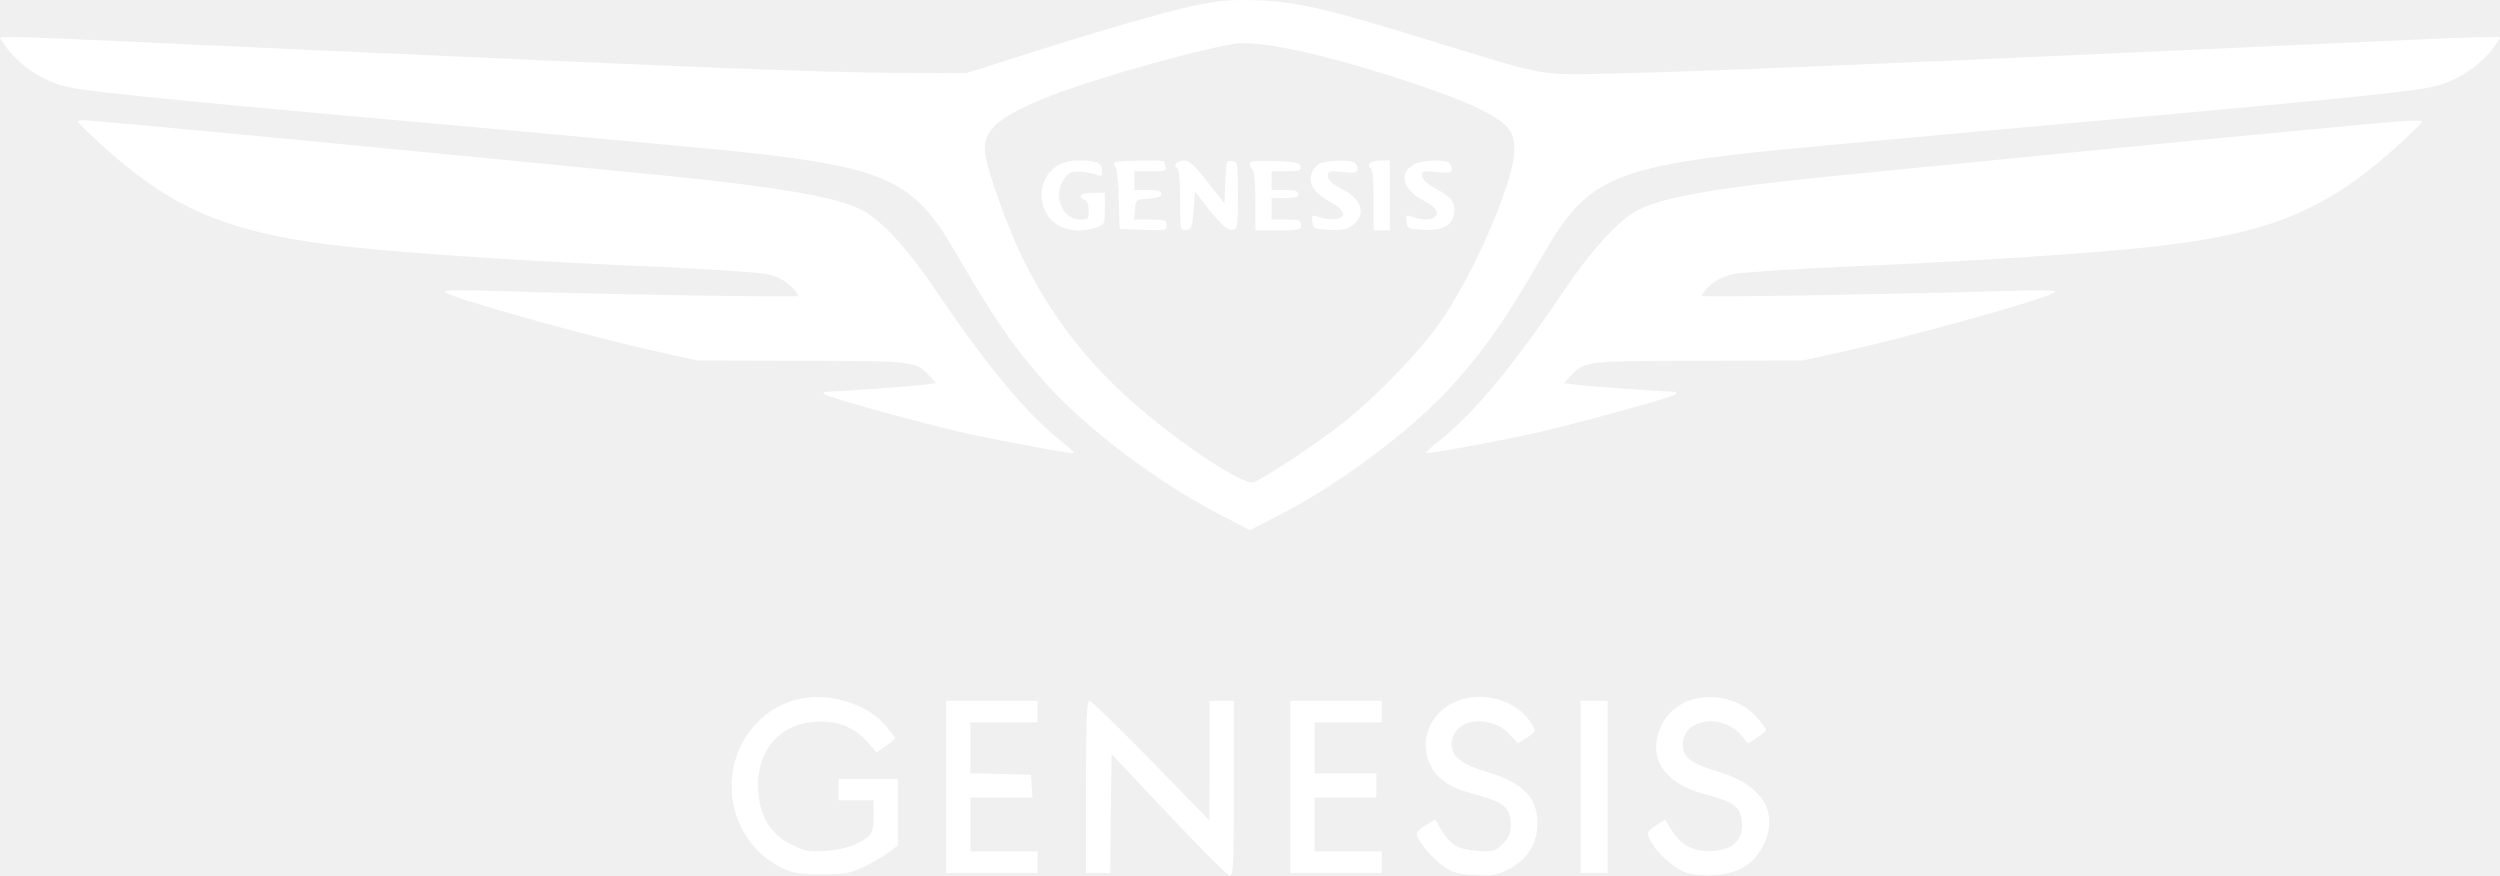
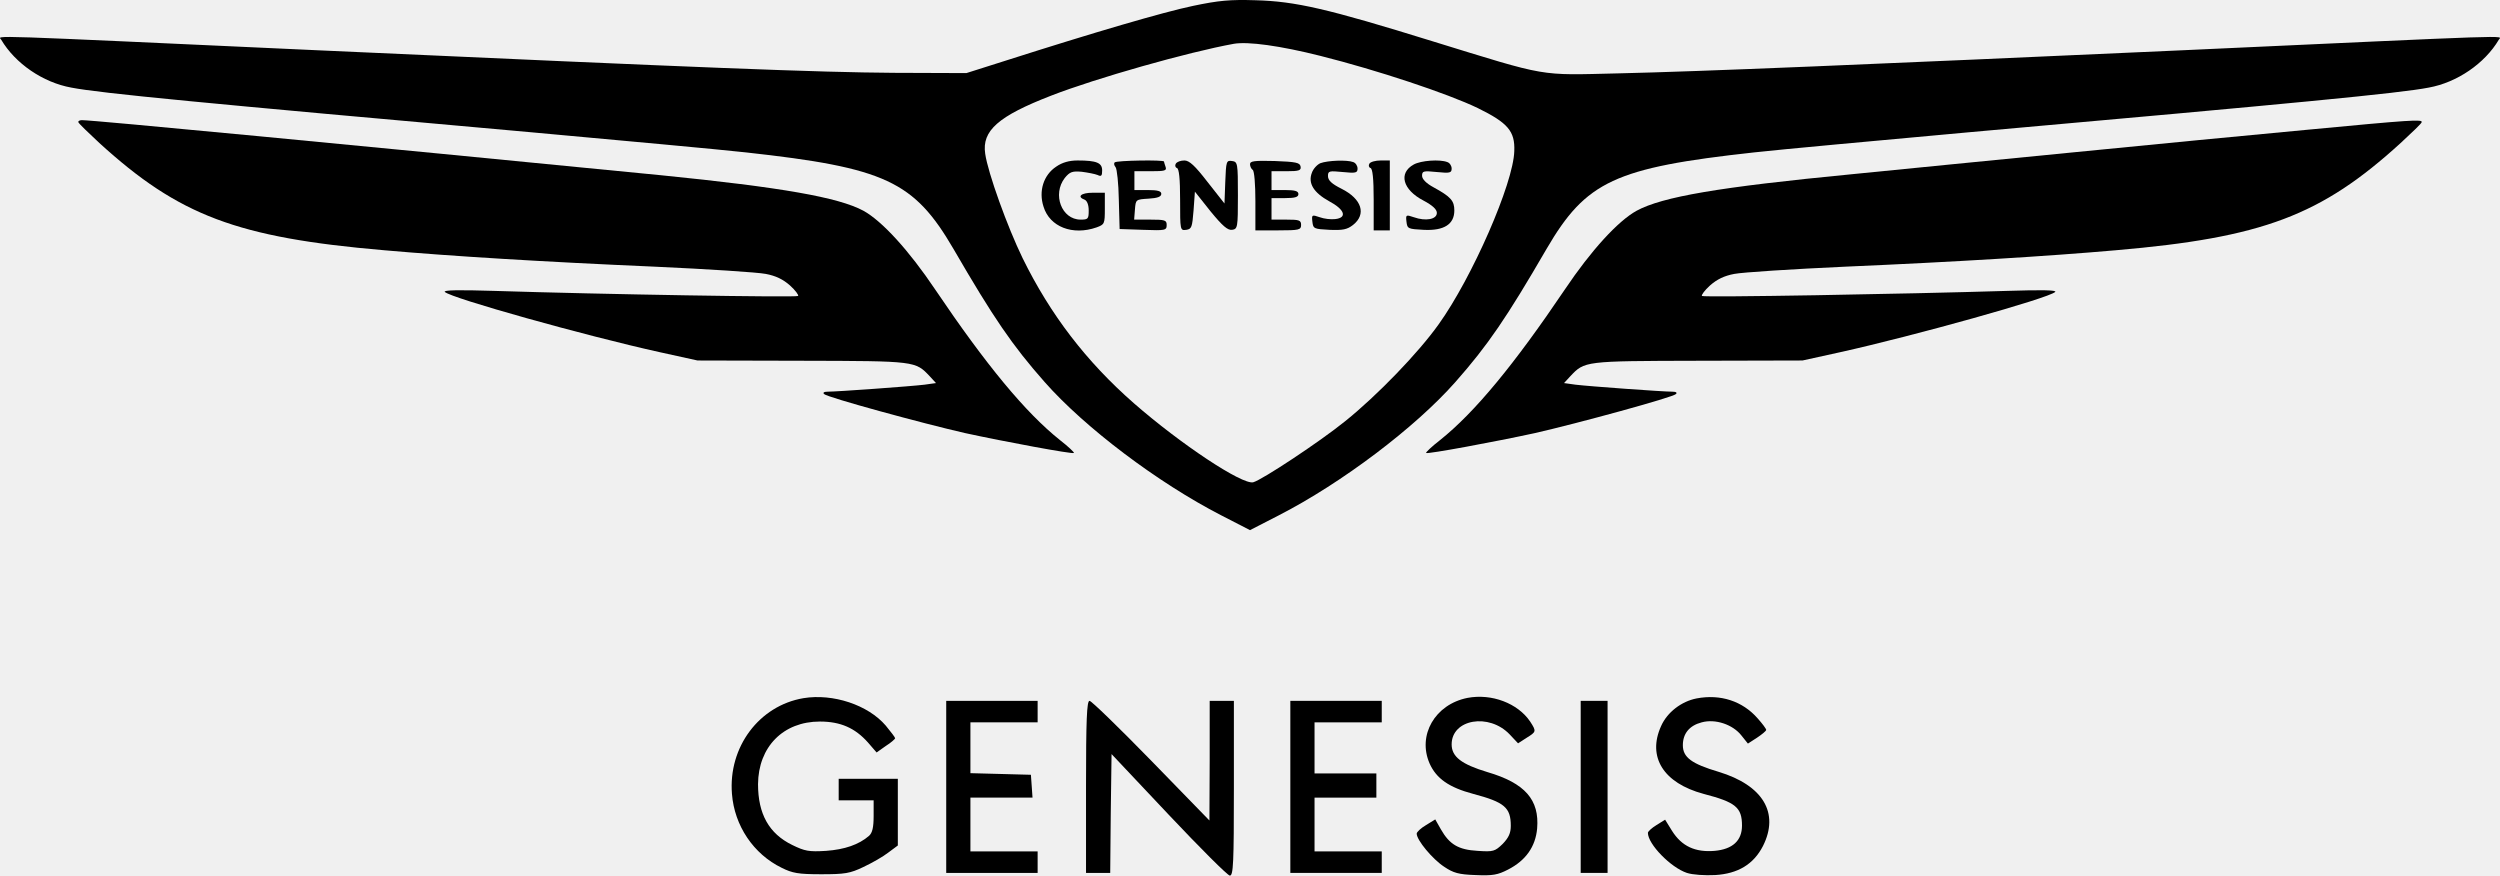
<svg xmlns="http://www.w3.org/2000/svg" version="1.0" preserveAspectRatio="xMidYMid meet" viewBox="15.04 57.31 929.91 325.69">
-   <g transform="translate(0,439) scale(0.1,-0.1)" fill="#ffffff" stroke="none">
+   <g transform="translate(0,439) scale(0.1,-0.1)" fill="#000000" stroke="none">
    <path d="M4588 3795 c-110 -23 -366 -98 -698 -204 l-145 -46 -270 1 c-283 2 -692 18 -2145 84 -1267 58 -1185 56 -1175 39 52 -88 155 -159 261 -178 108 -21 485 -57 1709 -166 341 -31 701 -64 800 -75 518 -57 625 -107 772 -359 148 -255 218 -358 339 -495 149 -169 420 -374 657 -496 l107 -55 107 55 c234 120 508 327 657 496 121 137 191 240 339 495 147 252 254 302 772 359 99 11 459 44 800 75 1224 109 1601 145 1709 166 106 19 209 90 261 178 10 17 92 19 -1175 -39 -1175 -53 -1793 -79 -2100 -86 -300 -7 -255 -15 -693 120 -390 121 -508 148 -657 152 -94 3 -137 -1 -232 -21z m474 -186 c211 -53 473 -140 585 -194 112 -55 139 -86 136 -160 -3 -120 -157 -471 -281 -644 -76 -107 -229 -265 -347 -360 -95 -77 -310 -219 -343 -228 -41 -10 -270 142 -444 294 -177 155 -311 330 -414 540 -56 115 -129 317 -139 388 -13 86 49 140 245 216 167 65 509 162 680 193 53 9 171 -7 322 -45z" />
    <path d="M4079 3197 c-47 -31 -66 -91 -47 -149 23 -75 108 -108 197 -77 30 11 31 13 31 70 l0 59 -45 0 c-44 0 -60 -15 -30 -26 9 -4 15 -19 15 -40 0 -31 -2 -34 -30 -34 -71 0 -106 94 -59 155 19 23 28 26 63 23 23 -3 49 -8 59 -12 14 -7 17 -3 17 17 0 28 -20 37 -91 37 -31 0 -57 -7 -80 -23z" />
    <path d="M4297 3213 c-4 -3 -3 -11 3 -18 5 -6 11 -60 12 -121 l3 -109 88 -3 c82 -3 87 -2 87 18 0 18 -6 20 -61 20 l-60 0 3 38 c3 37 3 37 51 40 33 2 47 7 47 18 0 10 -13 14 -50 14 l-50 0 0 35 0 35 61 0 c52 0 60 2 55 16 -3 9 -6 18 -6 20 0 7 -176 4 -183 -3z" />
    <path d="M4524 3208 c-4 -6 -2 -14 4 -16 8 -2 12 -39 12 -119 0 -113 0 -114 23 -111 20 3 22 10 27 72 l5 70 58 -73 c45 -55 64 -71 80 -69 21 3 22 8 22 128 0 121 -1 125 -22 128 -21 3 -22 -1 -25 -77 l-3 -81 -63 80 c-47 61 -68 80 -86 80 -14 0 -28 -5 -32 -12z" />
    <path d="M4800 3206 c0 -8 5 -18 10 -21 6 -4 10 -53 10 -116 l0 -109 85 0 c78 0 85 2 85 20 0 18 -7 20 -55 20 l-55 0 0 40 0 40 50 0 c38 0 50 4 50 15 0 11 -12 15 -50 15 l-50 0 0 35 0 35 56 0 c47 0 55 3 52 18 -3 14 -17 17 -96 20 -76 2 -92 0 -92 -12z" />
    <path d="M5062 3210 c-12 -5 -27 -21 -32 -36 -15 -39 7 -74 65 -106 58 -31 67 -61 22 -66 -16 -2 -42 1 -58 7 -29 10 -30 9 -27 -17 3 -26 6 -27 64 -30 49 -2 65 1 87 18 51 40 33 97 -43 135 -36 18 -50 31 -50 47 0 19 4 20 55 15 49 -5 55 -3 55 13 0 10 -7 21 -16 24 -23 9 -95 6 -122 -4z" />
    <path d="M5244 3208 c-4 -6 -2 -14 4 -16 8 -2 12 -39 12 -118 l0 -114 30 0 30 0 0 130 0 130 -34 0 c-19 0 -38 -5 -42 -12z" />
    <path d="M5409 3205 c-58 -32 -41 -94 36 -134 34 -18 50 -33 50 -46 0 -24 -41 -32 -86 -16 -29 10 -30 9 -27 -17 3 -26 6 -27 64 -30 76 -4 114 21 114 72 0 36 -13 51 -77 86 -28 15 -43 31 -43 43 0 18 5 19 55 14 49 -5 55 -3 55 13 0 10 -7 21 -16 24 -28 11 -98 6 -125 -9z" />
    <path d="M442 3362 c2 -5 37 -39 78 -77 296 -270 512 -352 1060 -399 250 -22 591 -43 1005 -61 198 -9 384 -21 414 -27 37 -7 64 -20 90 -43 20 -18 33 -36 30 -39 -6 -6 -727 6 -1134 19 -128 4 -187 3 -180 -4 23 -23 523 -163 799 -224 l141 -31 390 -1 c423 -1 420 -1 474 -58 l23 -25 -43 -6 c-49 -6 -324 -26 -360 -26 -14 0 -19 -4 -13 -9 11 -12 366 -109 524 -145 147 -32 400 -79 405 -74 2 2 -21 24 -52 48 -129 103 -275 280 -464 560 -98 146 -198 255 -267 293 -93 50 -304 87 -752 132 -1162 114 -2112 205 -2155 205 -9 0 -15 -4 -13 -8z" />
    <path d="M8730 3334 c-195 -18 -587 -56 -870 -84 -283 -28 -652 -64 -820 -81 -497 -48 -706 -84 -802 -136 -69 -38 -169 -147 -267 -293 -189 -280 -335 -457 -464 -560 -31 -24 -54 -46 -52 -48 5 -5 258 42 405 74 158 36 513 133 524 145 6 5 1 9 -13 9 -36 0 -311 20 -360 26 l-43 6 23 25 c54 57 51 57 474 58 l390 1 141 31 c275 61 776 201 799 224 7 7 -51 8 -175 4 -392 -12 -1133 -25 -1139 -19 -3 3 10 21 30 39 26 23 53 36 90 43 30 6 216 18 414 27 414 18 754 39 1005 61 547 47 764 129 1060 399 41 38 77 72 78 77 5 12 -38 9 -428 -28z" />
    <path d="M3139 1220 c-165 -28 -280 -182 -266 -356 9 -118 80 -224 185 -275 40 -20 62 -24 147 -24 88 0 107 3 157 27 32 15 74 39 93 54 l35 26 0 124 0 124 -110 0 -110 0 0 -40 0 -40 65 0 65 0 0 -58 c0 -44 -5 -63 -17 -74 -38 -33 -91 -51 -160 -56 -64 -4 -79 -1 -126 22 -86 42 -127 115 -127 226 1 139 94 233 230 233 77 0 131 -24 179 -78 l32 -37 34 24 c19 12 35 26 35 29 0 3 -16 24 -35 47 -66 77 -196 120 -306 102z" />
    <path d="M5609 1221 c-121 -24 -187 -139 -141 -244 25 -56 72 -89 162 -113 117 -31 140 -51 140 -119 0 -27 -8 -44 -30 -67 -29 -28 -35 -30 -93 -26 -72 4 -105 24 -137 80 l-21 37 -34 -21 c-19 -11 -35 -26 -35 -32 0 -24 59 -95 102 -123 34 -23 54 -29 117 -31 64 -3 83 1 120 20 67 34 103 86 109 153 9 107 -45 169 -185 210 -96 29 -133 57 -133 103 0 94 139 118 216 37 l31 -33 31 20 c37 23 38 24 14 61 -46 68 -143 105 -233 88z" />
    <path d="M6461 1219 c-56 -11 -109 -51 -132 -103 -52 -115 9 -212 158 -252 119 -31 143 -50 143 -118 0 -56 -35 -88 -102 -94 -72 -6 -122 17 -158 74 l-26 42 -32 -20 c-18 -11 -32 -24 -32 -29 0 -42 85 -129 145 -149 21 -7 67 -10 105 -8 85 5 143 40 178 108 62 123 0 226 -165 276 -101 30 -133 54 -133 99 0 43 24 73 70 85 51 14 116 -8 148 -49 l24 -30 34 22 c18 12 34 25 34 29 0 4 -14 23 -32 43 -56 64 -138 91 -227 74z" />
    <path d="M3670 890 l0 -320 170 0 170 0 0 40 0 40 -125 0 -125 0 0 100 0 100 116 0 115 0 -3 43 -3 42 -112 3 -113 3 0 94 0 95 125 0 125 0 0 40 0 40 -170 0 -170 0 0 -320z" />
    <path d="M4190 890 l0 -320 45 0 45 0 2 221 3 221 213 -226 c117 -124 219 -226 227 -226 13 0 15 47 15 325 l0 325 -45 0 -45 0 0 -222 -1 -223 -217 223 c-119 122 -223 223 -229 222 -10 0 -13 -71 -13 -320z" />
    <path d="M4950 890 l0 -320 170 0 170 0 0 40 0 40 -125 0 -125 0 0 100 0 100 115 0 115 0 0 45 0 45 -115 0 -115 0 0 95 0 95 125 0 125 0 0 40 0 40 -170 0 -170 0 0 -320z" />
    <path d="M6030 890 l0 -320 50 0 50 0 0 320 0 320 -50 0 -50 0 0 -320z" />
  </g>
</svg>
